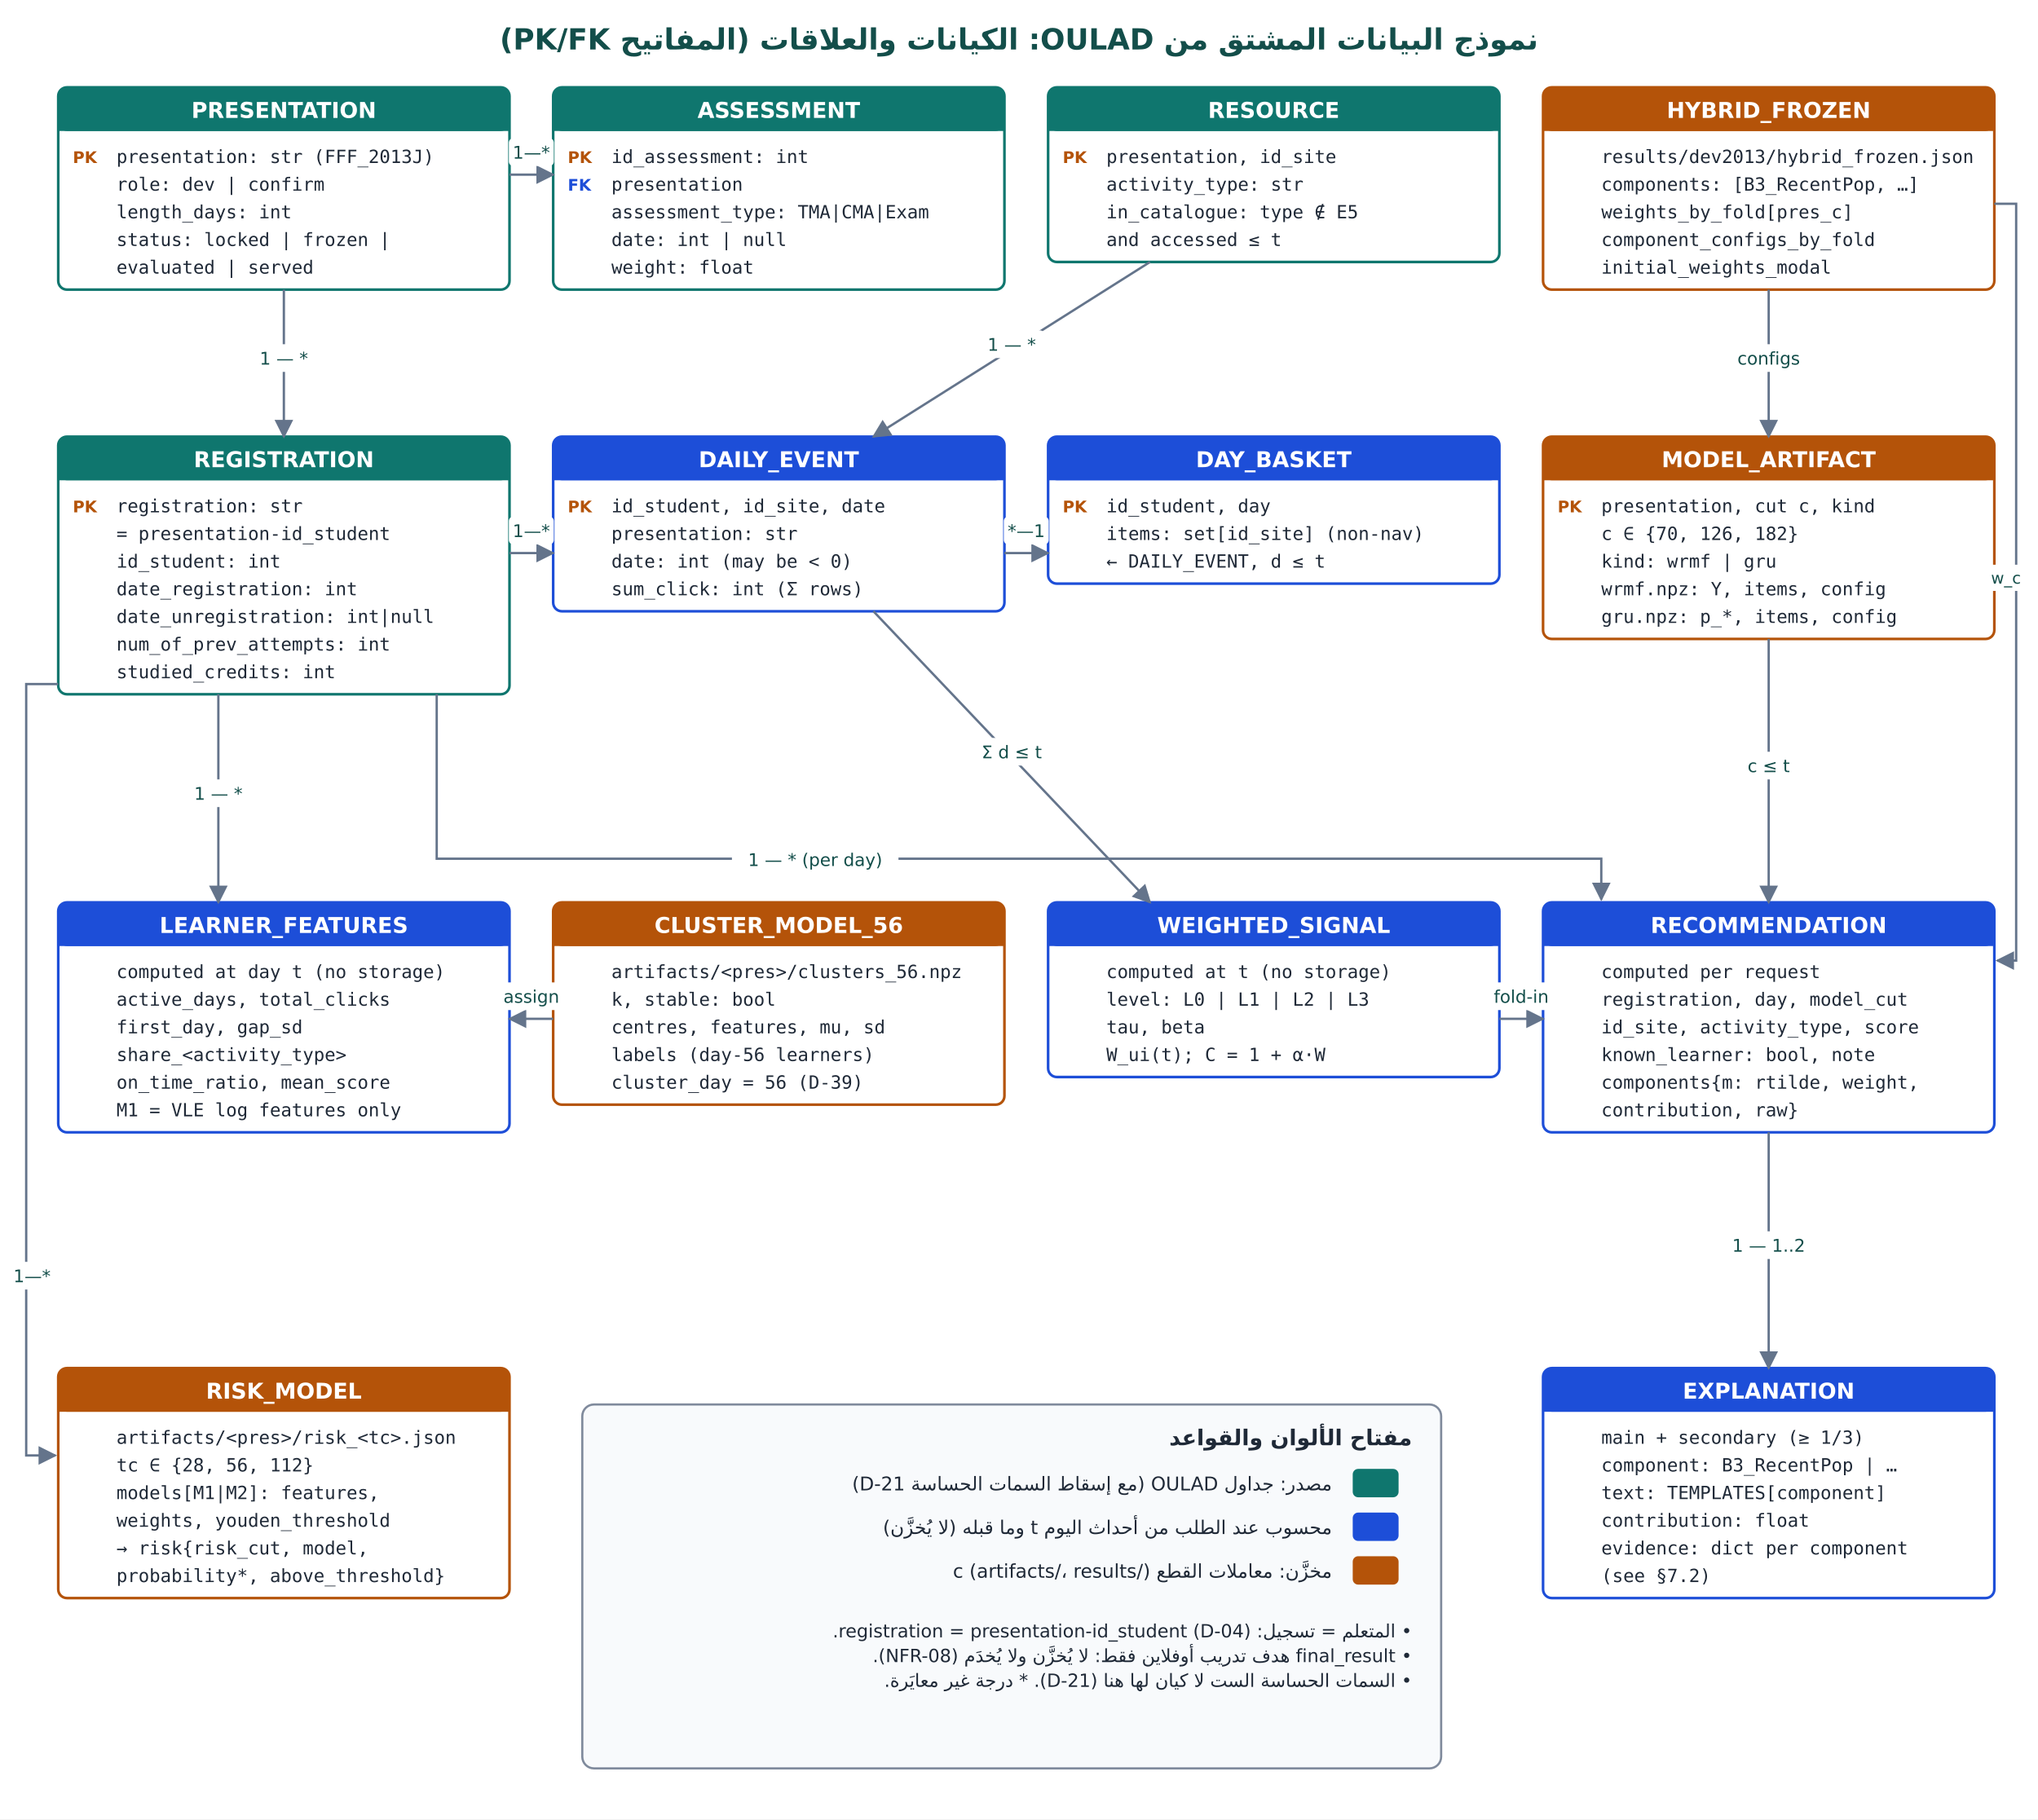
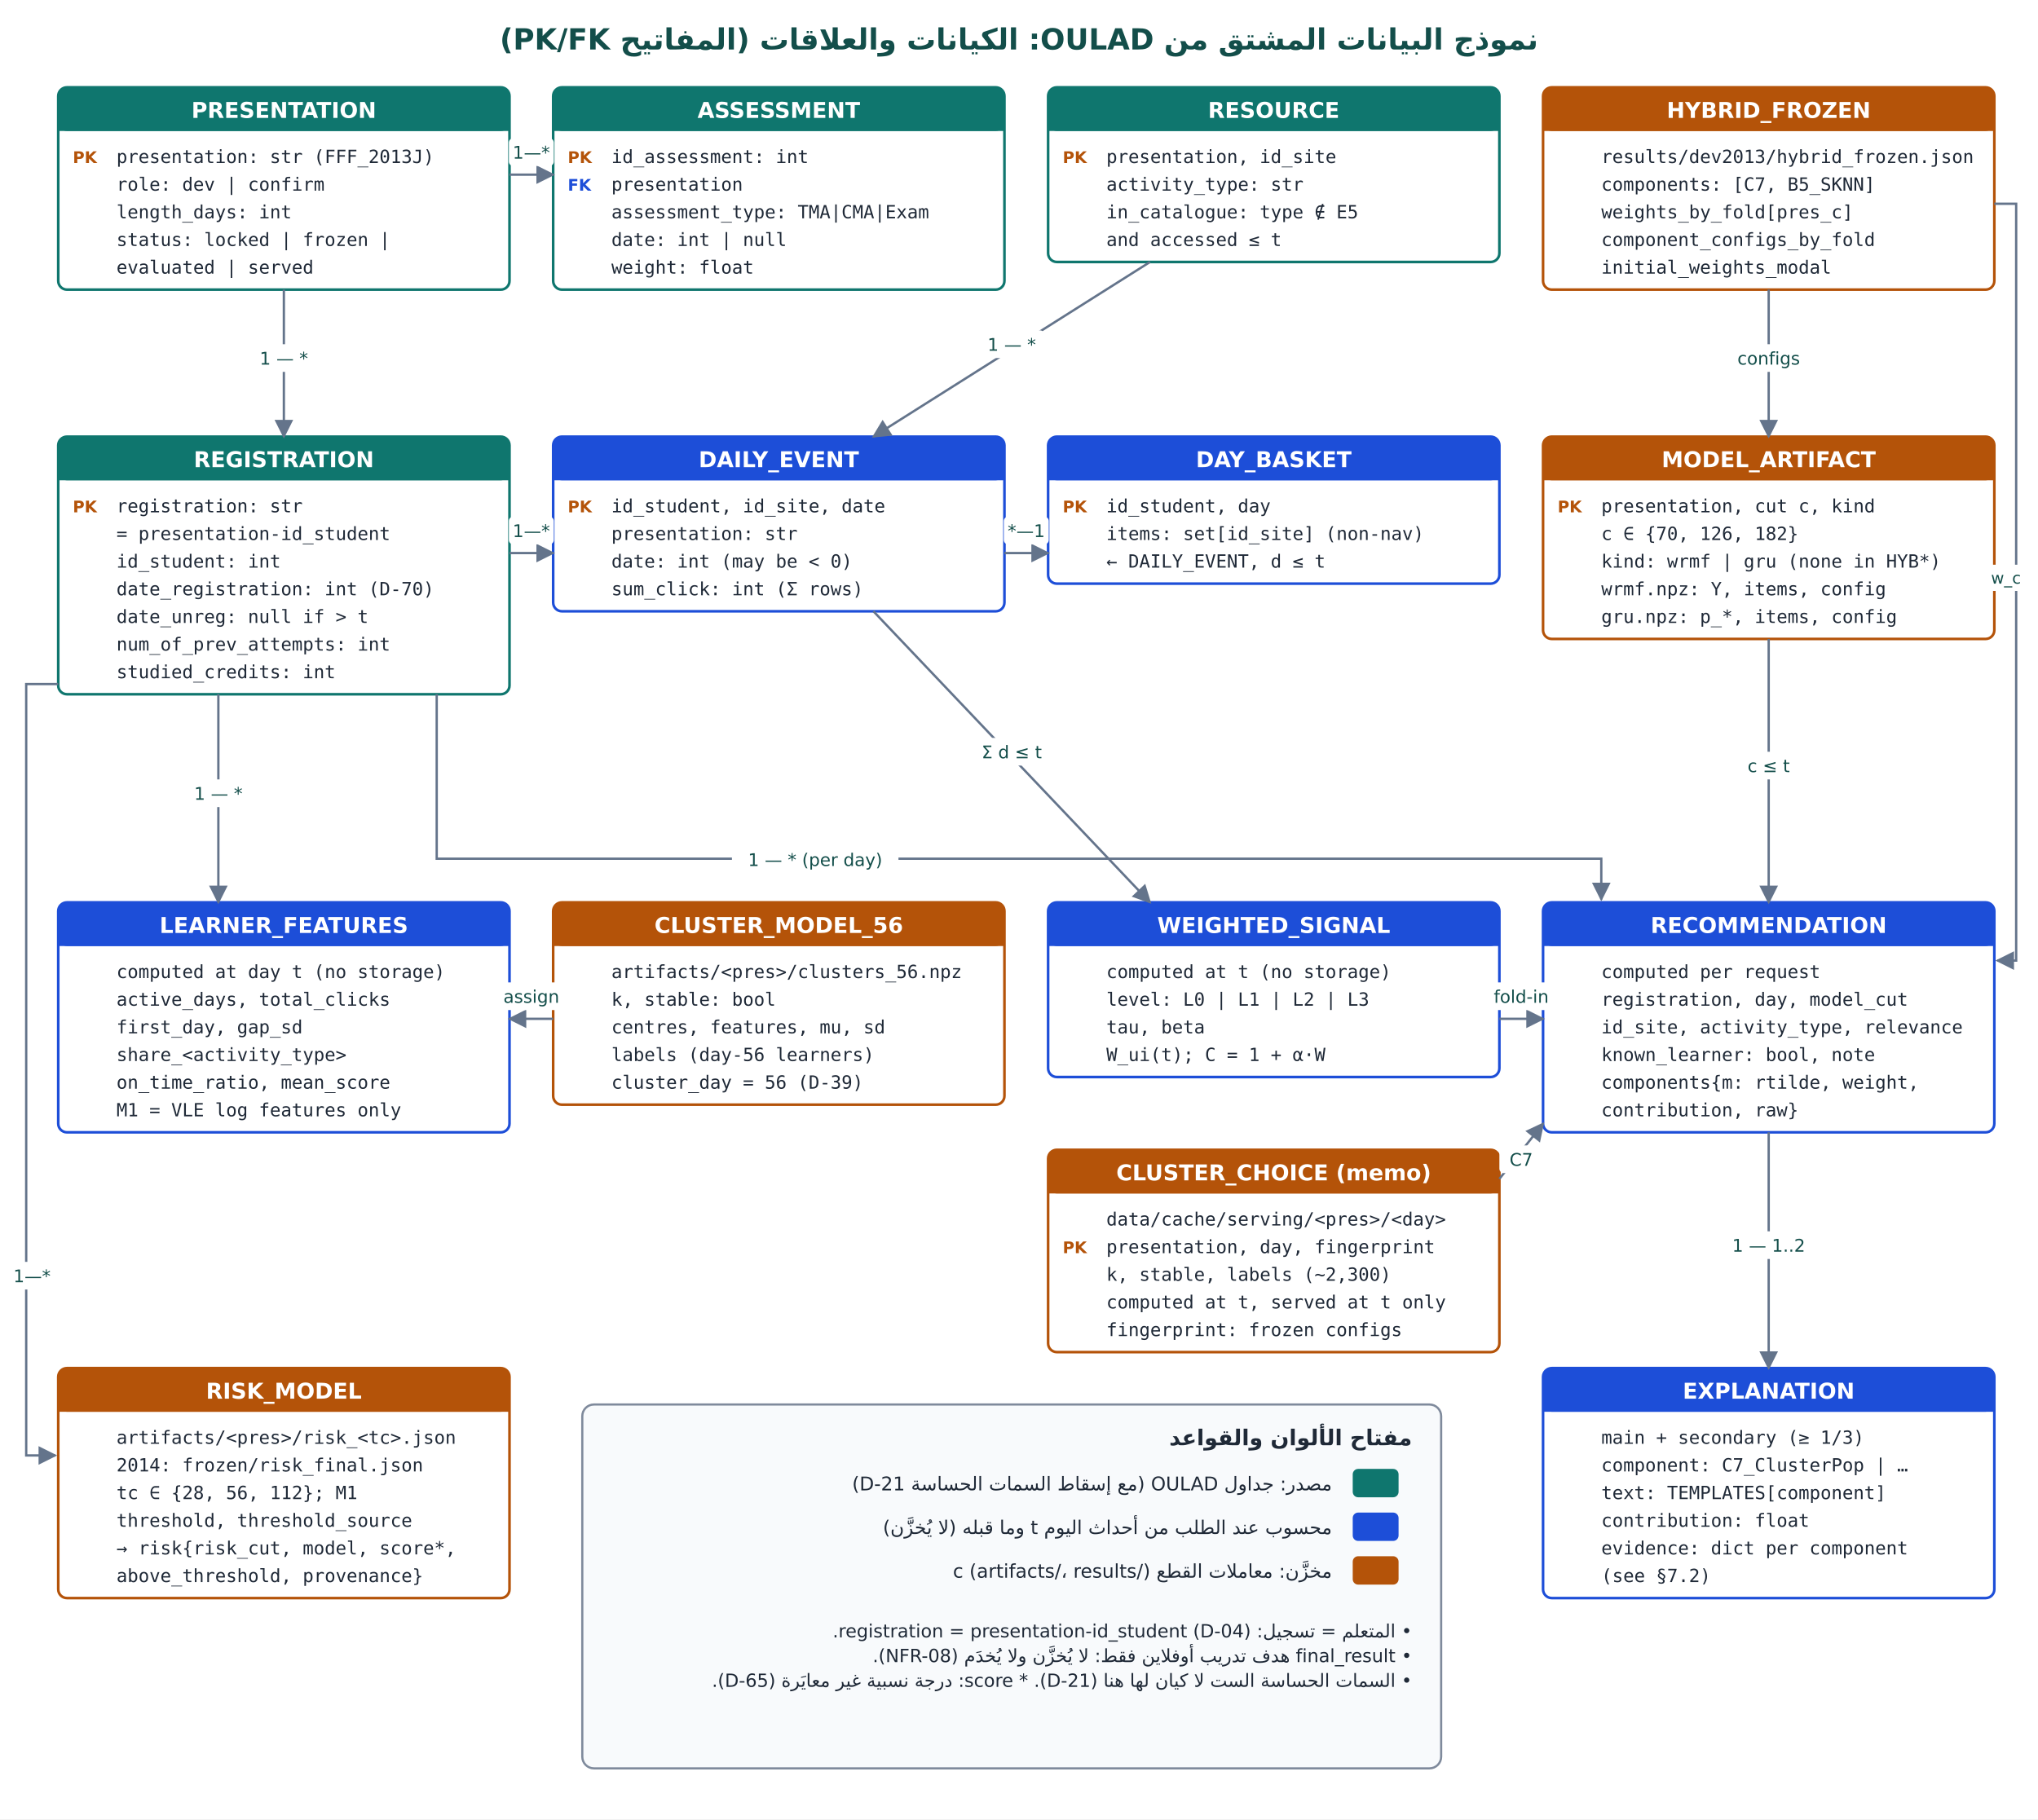
<svg xmlns="http://www.w3.org/2000/svg" width="1400" height="1250" viewBox="0 0 1400 1250" font-family="DejaVu Sans, Arial, sans-serif">
  <defs>
    <marker id="arr" viewBox="0 0 10 10" refX="9" refY="5" markerWidth="8" markerHeight="8" orient="auto-start-reverse">
      <path d="M0,0 L10,5 L0,10 z" fill="#64748B" />
    </marker>
    <marker id="arrs" viewBox="0 0 10 10" refX="1" refY="5" markerWidth="8" markerHeight="8" orient="auto-start-reverse">
      <path d="M0,0 L10,5 L0,10 z" fill="#64748B" />
    </marker>
    <marker id="arrp" viewBox="0 0 10 10" refX="9" refY="5" markerWidth="8" markerHeight="8" orient="auto-start-reverse">
      <path d="M0,0 L10,5 L0,10 z" fill="#0F766E" />
    </marker>
    <marker id="arra" viewBox="0 0 10 10" refX="9" refY="5" markerWidth="8" markerHeight="8" orient="auto-start-reverse">
      <path d="M0,0 L10,5 L0,10 z" fill="#B45309" />
    </marker>
    <marker id="open" viewBox="0 0 12 12" refX="11" refY="6" markerWidth="10" markerHeight="10" orient="auto-start-reverse">
      <path d="M0,0 L11,6 L0,12" fill="none" stroke="#64748B" stroke-width="1.5" />
    </marker>
  </defs>
  <rect x="0" y="0" width="1400" height="1250" fill="#ffffff" />
  <text x="700" y="34" font-family="DejaVu Sans, Arial, sans-serif" font-size="20" font-weight="bold" fill="#134E4A" text-anchor="middle" direction="rtl">نموذج البيانات المشتق من OULAD: الكيانات والعلاقات (المفاتيح PK/FK)</text>
  <rect x="40" y="60" width="310" height="139" rx="6" fill="#fff" stroke="#0F766E" stroke-width="1.8" />
  <rect x="40" y="60" width="310" height="30" rx="6" fill="#0F766E" />
  <rect x="40" y="82" width="310" height="8" fill="#0F766E" />
  <text x="195.0" y="81" font-family="DejaVu Sans, Arial, sans-serif" font-size="15" font-weight="bold" fill="#fff" text-anchor="middle">PRESENTATION</text>
  <text x="50" y="112" font-family="DejaVu Sans, Arial, sans-serif" font-size="11" font-weight="bold" fill="#B45309" text-anchor="start">PK</text>
  <text x="80" y="112" font-family="DejaVu Sans Mono, monospace" font-size="12.5" font-weight="normal" fill="#1F2937" text-anchor="start">presentation: str (FFF_2013J)</text>
  <text x="80" y="131" font-family="DejaVu Sans Mono, monospace" font-size="12.5" font-weight="normal" fill="#1F2937" text-anchor="start">role: dev | confirm</text>
  <text x="80" y="150" font-family="DejaVu Sans Mono, monospace" font-size="12.5" font-weight="normal" fill="#1F2937" text-anchor="start">length_days: int</text>
  <text x="80" y="169" font-family="DejaVu Sans Mono, monospace" font-size="12.5" font-weight="normal" fill="#1F2937" text-anchor="start">status: locked | frozen |</text>
  <text x="80" y="188" font-family="DejaVu Sans Mono, monospace" font-size="12.5" font-weight="normal" fill="#1F2937" text-anchor="start">    evaluated | served</text>
  <rect x="380" y="60" width="310" height="139" rx="6" fill="#fff" stroke="#0F766E" stroke-width="1.8" />
  <rect x="380" y="60" width="310" height="30" rx="6" fill="#0F766E" />
  <rect x="380" y="82" width="310" height="8" fill="#0F766E" />
  <text x="535.0" y="81" font-family="DejaVu Sans, Arial, sans-serif" font-size="15" font-weight="bold" fill="#fff" text-anchor="middle">ASSESSMENT</text>
  <text x="390" y="112" font-family="DejaVu Sans, Arial, sans-serif" font-size="11" font-weight="bold" fill="#B45309" text-anchor="start">PK</text>
  <text x="420" y="112" font-family="DejaVu Sans Mono, monospace" font-size="12.5" font-weight="normal" fill="#1F2937" text-anchor="start">id_assessment: int</text>
  <text x="390" y="131" font-family="DejaVu Sans, Arial, sans-serif" font-size="11" font-weight="bold" fill="#1D4ED8" text-anchor="start">FK</text>
  <text x="420" y="131" font-family="DejaVu Sans Mono, monospace" font-size="12.5" font-weight="normal" fill="#1F2937" text-anchor="start">presentation</text>
  <text x="420" y="150" font-family="DejaVu Sans Mono, monospace" font-size="12.5" font-weight="normal" fill="#1F2937" text-anchor="start">assessment_type: TMA|CMA|Exam</text>
  <text x="420" y="169" font-family="DejaVu Sans Mono, monospace" font-size="12.5" font-weight="normal" fill="#1F2937" text-anchor="start">date: int | null</text>
  <text x="420" y="188" font-family="DejaVu Sans Mono, monospace" font-size="12.5" font-weight="normal" fill="#1F2937" text-anchor="start">weight: float</text>
  <rect x="720" y="60" width="310" height="120" rx="6" fill="#fff" stroke="#0F766E" stroke-width="1.8" />
  <rect x="720" y="60" width="310" height="30" rx="6" fill="#0F766E" />
  <rect x="720" y="82" width="310" height="8" fill="#0F766E" />
  <text x="875.0" y="81" font-family="DejaVu Sans, Arial, sans-serif" font-size="15" font-weight="bold" fill="#fff" text-anchor="middle">RESOURCE</text>
  <text x="730" y="112" font-family="DejaVu Sans, Arial, sans-serif" font-size="11" font-weight="bold" fill="#B45309" text-anchor="start">PK</text>
  <text x="760" y="112" font-family="DejaVu Sans Mono, monospace" font-size="12.5" font-weight="normal" fill="#1F2937" text-anchor="start">presentation, id_site</text>
  <text x="760" y="131" font-family="DejaVu Sans Mono, monospace" font-size="12.5" font-weight="normal" fill="#1F2937" text-anchor="start">activity_type: str</text>
  <text x="760" y="150" font-family="DejaVu Sans Mono, monospace" font-size="12.5" font-weight="normal" fill="#1F2937" text-anchor="start">in_catalogue: type ∉ E5</text>
  <text x="760" y="169" font-family="DejaVu Sans Mono, monospace" font-size="12.5" font-weight="normal" fill="#1F2937" text-anchor="start">    and accessed ≤ t</text>
  <rect x="1060" y="60" width="310" height="139" rx="6" fill="#fff" stroke="#B45309" stroke-width="1.8" />
  <rect x="1060" y="60" width="310" height="30" rx="6" fill="#B45309" />
  <rect x="1060" y="82" width="310" height="8" fill="#B45309" />
  <text x="1215.0" y="81" font-family="DejaVu Sans, Arial, sans-serif" font-size="15" font-weight="bold" fill="#fff" text-anchor="middle">HYBRID_FROZEN</text>
  <text x="1100" y="112" font-family="DejaVu Sans Mono, monospace" font-size="12.5" font-weight="normal" fill="#1F2937" text-anchor="start">results/dev2013/hybrid_frozen.json</text>
-   <text x="1100" y="131" font-family="DejaVu Sans Mono, monospace" font-size="12.5" font-weight="normal" fill="#1F2937" text-anchor="start">components: [B3_RecentPop, …]</text>
+   <text x="1100" y="131" font-family="DejaVu Sans Mono, monospace" font-size="12.5" font-weight="normal" fill="#1F2937" text-anchor="start">components: [C7, B5_SKNN]</text>
  <text x="1100" y="150" font-family="DejaVu Sans Mono, monospace" font-size="12.5" font-weight="normal" fill="#1F2937" text-anchor="start">weights_by_fold[pres_c]</text>
  <text x="1100" y="169" font-family="DejaVu Sans Mono, monospace" font-size="12.5" font-weight="normal" fill="#1F2937" text-anchor="start">component_configs_by_fold</text>
  <text x="1100" y="188" font-family="DejaVu Sans Mono, monospace" font-size="12.5" font-weight="normal" fill="#1F2937" text-anchor="start">initial_weights_modal</text>
  <rect x="40" y="300" width="310" height="177" rx="6" fill="#fff" stroke="#0F766E" stroke-width="1.8" />
  <rect x="40" y="300" width="310" height="30" rx="6" fill="#0F766E" />
  <rect x="40" y="322" width="310" height="8" fill="#0F766E" />
  <text x="195.0" y="321" font-family="DejaVu Sans, Arial, sans-serif" font-size="15" font-weight="bold" fill="#fff" text-anchor="middle">REGISTRATION</text>
  <text x="50" y="352" font-family="DejaVu Sans, Arial, sans-serif" font-size="11" font-weight="bold" fill="#B45309" text-anchor="start">PK</text>
  <text x="80" y="352" font-family="DejaVu Sans Mono, monospace" font-size="12.5" font-weight="normal" fill="#1F2937" text-anchor="start">registration: str</text>
  <text x="80" y="371" font-family="DejaVu Sans Mono, monospace" font-size="12.5" font-weight="normal" fill="#1F2937" text-anchor="start">    = presentation-id_student</text>
  <text x="80" y="390" font-family="DejaVu Sans Mono, monospace" font-size="12.5" font-weight="normal" fill="#1F2937" text-anchor="start">id_student: int</text>
-   <text x="80" y="409" font-family="DejaVu Sans Mono, monospace" font-size="12.5" font-weight="normal" fill="#1F2937" text-anchor="start">date_registration: int</text>
-   <text x="80" y="428" font-family="DejaVu Sans Mono, monospace" font-size="12.5" font-weight="normal" fill="#1F2937" text-anchor="start">date_unregistration: int|null</text>
+   <text x="80" y="409" font-family="DejaVu Sans Mono, monospace" font-size="12.5" font-weight="normal" fill="#1F2937" text-anchor="start">date_registration: int (D-70)</text>
+   <text x="80" y="428" font-family="DejaVu Sans Mono, monospace" font-size="12.5" font-weight="normal" fill="#1F2937" text-anchor="start">date_unreg: null if &gt; t</text>
  <text x="80" y="447" font-family="DejaVu Sans Mono, monospace" font-size="12.5" font-weight="normal" fill="#1F2937" text-anchor="start">num_of_prev_attempts: int</text>
  <text x="80" y="466" font-family="DejaVu Sans Mono, monospace" font-size="12.5" font-weight="normal" fill="#1F2937" text-anchor="start">studied_credits: int</text>
  <rect x="380" y="300" width="310" height="120" rx="6" fill="#fff" stroke="#1D4ED8" stroke-width="1.8" />
  <rect x="380" y="300" width="310" height="30" rx="6" fill="#1D4ED8" />
  <rect x="380" y="322" width="310" height="8" fill="#1D4ED8" />
  <text x="535.0" y="321" font-family="DejaVu Sans, Arial, sans-serif" font-size="15" font-weight="bold" fill="#fff" text-anchor="middle">DAILY_EVENT</text>
  <text x="390" y="352" font-family="DejaVu Sans, Arial, sans-serif" font-size="11" font-weight="bold" fill="#B45309" text-anchor="start">PK</text>
  <text x="420" y="352" font-family="DejaVu Sans Mono, monospace" font-size="12.5" font-weight="normal" fill="#1F2937" text-anchor="start">id_student, id_site, date</text>
  <text x="420" y="371" font-family="DejaVu Sans Mono, monospace" font-size="12.5" font-weight="normal" fill="#1F2937" text-anchor="start">presentation: str</text>
  <text x="420" y="390" font-family="DejaVu Sans Mono, monospace" font-size="12.5" font-weight="normal" fill="#1F2937" text-anchor="start">date: int (may be &lt; 0)</text>
  <text x="420" y="409" font-family="DejaVu Sans Mono, monospace" font-size="12.5" font-weight="normal" fill="#1F2937" text-anchor="start">sum_click: int (Σ rows)</text>
  <rect x="720" y="300" width="310" height="101" rx="6" fill="#fff" stroke="#1D4ED8" stroke-width="1.8" />
  <rect x="720" y="300" width="310" height="30" rx="6" fill="#1D4ED8" />
  <rect x="720" y="322" width="310" height="8" fill="#1D4ED8" />
  <text x="875.0" y="321" font-family="DejaVu Sans, Arial, sans-serif" font-size="15" font-weight="bold" fill="#fff" text-anchor="middle">DAY_BASKET</text>
  <text x="730" y="352" font-family="DejaVu Sans, Arial, sans-serif" font-size="11" font-weight="bold" fill="#B45309" text-anchor="start">PK</text>
  <text x="760" y="352" font-family="DejaVu Sans Mono, monospace" font-size="12.5" font-weight="normal" fill="#1F2937" text-anchor="start">id_student, day</text>
  <text x="760" y="371" font-family="DejaVu Sans Mono, monospace" font-size="12.5" font-weight="normal" fill="#1F2937" text-anchor="start">items: set[id_site] (non-nav)</text>
  <text x="760" y="390" font-family="DejaVu Sans Mono, monospace" font-size="12.5" font-weight="normal" fill="#1F2937" text-anchor="start">← DAILY_EVENT, d ≤ t</text>
  <rect x="1060" y="300" width="310" height="139" rx="6" fill="#fff" stroke="#B45309" stroke-width="1.8" />
  <rect x="1060" y="300" width="310" height="30" rx="6" fill="#B45309" />
  <rect x="1060" y="322" width="310" height="8" fill="#B45309" />
  <text x="1215.0" y="321" font-family="DejaVu Sans, Arial, sans-serif" font-size="15" font-weight="bold" fill="#fff" text-anchor="middle">MODEL_ARTIFACT</text>
  <text x="1070" y="352" font-family="DejaVu Sans, Arial, sans-serif" font-size="11" font-weight="bold" fill="#B45309" text-anchor="start">PK</text>
  <text x="1100" y="352" font-family="DejaVu Sans Mono, monospace" font-size="12.5" font-weight="normal" fill="#1F2937" text-anchor="start">presentation, cut c, kind</text>
  <text x="1100" y="371" font-family="DejaVu Sans Mono, monospace" font-size="12.5" font-weight="normal" fill="#1F2937" text-anchor="start">c ∈ {70, 126, 182}</text>
-   <text x="1100" y="390" font-family="DejaVu Sans Mono, monospace" font-size="12.5" font-weight="normal" fill="#1F2937" text-anchor="start">kind: wrmf | gru</text>
+   <text x="1100" y="390" font-family="DejaVu Sans Mono, monospace" font-size="12.5" font-weight="normal" fill="#1F2937" text-anchor="start">kind: wrmf | gru (none in HYB*)</text>
  <text x="1100" y="409" font-family="DejaVu Sans Mono, monospace" font-size="12.5" font-weight="normal" fill="#1F2937" text-anchor="start">wrmf.npz: Y, items, config</text>
  <text x="1100" y="428" font-family="DejaVu Sans Mono, monospace" font-size="12.5" font-weight="normal" fill="#1F2937" text-anchor="start">gru.npz: p_*, items, config</text>
  <rect x="40" y="620" width="310" height="158" rx="6" fill="#fff" stroke="#1D4ED8" stroke-width="1.8" />
  <rect x="40" y="620" width="310" height="30" rx="6" fill="#1D4ED8" />
  <rect x="40" y="642" width="310" height="8" fill="#1D4ED8" />
  <text x="195.0" y="641" font-family="DejaVu Sans, Arial, sans-serif" font-size="15" font-weight="bold" fill="#fff" text-anchor="middle">LEARNER_FEATURES</text>
  <text x="80" y="672" font-family="DejaVu Sans Mono, monospace" font-size="12.5" font-weight="normal" fill="#1F2937" text-anchor="start">computed at day t (no storage)</text>
  <text x="80" y="691" font-family="DejaVu Sans Mono, monospace" font-size="12.5" font-weight="normal" fill="#1F2937" text-anchor="start">active_days, total_clicks</text>
  <text x="80" y="710" font-family="DejaVu Sans Mono, monospace" font-size="12.5" font-weight="normal" fill="#1F2937" text-anchor="start">first_day, gap_sd</text>
  <text x="80" y="729" font-family="DejaVu Sans Mono, monospace" font-size="12.5" font-weight="normal" fill="#1F2937" text-anchor="start">share_&lt;activity_type&gt;</text>
  <text x="80" y="748" font-family="DejaVu Sans Mono, monospace" font-size="12.5" font-weight="normal" fill="#1F2937" text-anchor="start">on_time_ratio, mean_score</text>
  <text x="80" y="767" font-family="DejaVu Sans Mono, monospace" font-size="12.5" font-weight="normal" fill="#1F2937" text-anchor="start">M1 = VLE log features only</text>
  <rect x="380" y="620" width="310" height="139" rx="6" fill="#fff" stroke="#B45309" stroke-width="1.8" />
  <rect x="380" y="620" width="310" height="30" rx="6" fill="#B45309" />
  <rect x="380" y="642" width="310" height="8" fill="#B45309" />
  <text x="535.0" y="641" font-family="DejaVu Sans, Arial, sans-serif" font-size="15" font-weight="bold" fill="#fff" text-anchor="middle">CLUSTER_MODEL_56</text>
  <text x="420" y="672" font-family="DejaVu Sans Mono, monospace" font-size="12.5" font-weight="normal" fill="#1F2937" text-anchor="start">artifacts/&lt;pres&gt;/clusters_56.npz</text>
  <text x="420" y="691" font-family="DejaVu Sans Mono, monospace" font-size="12.5" font-weight="normal" fill="#1F2937" text-anchor="start">k, stable: bool</text>
  <text x="420" y="710" font-family="DejaVu Sans Mono, monospace" font-size="12.5" font-weight="normal" fill="#1F2937" text-anchor="start">centres, features, mu, sd</text>
  <text x="420" y="729" font-family="DejaVu Sans Mono, monospace" font-size="12.5" font-weight="normal" fill="#1F2937" text-anchor="start">labels (day-56 learners)</text>
  <text x="420" y="748" font-family="DejaVu Sans Mono, monospace" font-size="12.5" font-weight="normal" fill="#1F2937" text-anchor="start">cluster_day = 56 (D-39)</text>
  <rect x="720" y="620" width="310" height="120" rx="6" fill="#fff" stroke="#1D4ED8" stroke-width="1.8" />
  <rect x="720" y="620" width="310" height="30" rx="6" fill="#1D4ED8" />
  <rect x="720" y="642" width="310" height="8" fill="#1D4ED8" />
  <text x="875.0" y="641" font-family="DejaVu Sans, Arial, sans-serif" font-size="15" font-weight="bold" fill="#fff" text-anchor="middle">WEIGHTED_SIGNAL</text>
  <text x="760" y="672" font-family="DejaVu Sans Mono, monospace" font-size="12.5" font-weight="normal" fill="#1F2937" text-anchor="start">computed at t (no storage)</text>
  <text x="760" y="691" font-family="DejaVu Sans Mono, monospace" font-size="12.5" font-weight="normal" fill="#1F2937" text-anchor="start">level: L0 | L1 | L2 | L3</text>
  <text x="760" y="710" font-family="DejaVu Sans Mono, monospace" font-size="12.5" font-weight="normal" fill="#1F2937" text-anchor="start">tau, beta</text>
  <text x="760" y="729" font-family="DejaVu Sans Mono, monospace" font-size="12.5" font-weight="normal" fill="#1F2937" text-anchor="start">W_ui(t); C = 1 + α·W</text>
  <rect x="1060" y="620" width="310" height="158" rx="6" fill="#fff" stroke="#1D4ED8" stroke-width="1.8" />
  <rect x="1060" y="620" width="310" height="30" rx="6" fill="#1D4ED8" />
  <rect x="1060" y="642" width="310" height="8" fill="#1D4ED8" />
  <text x="1215.0" y="641" font-family="DejaVu Sans, Arial, sans-serif" font-size="15" font-weight="bold" fill="#fff" text-anchor="middle">RECOMMENDATION</text>
  <text x="1100" y="672" font-family="DejaVu Sans Mono, monospace" font-size="12.5" font-weight="normal" fill="#1F2937" text-anchor="start">computed per request</text>
  <text x="1100" y="691" font-family="DejaVu Sans Mono, monospace" font-size="12.5" font-weight="normal" fill="#1F2937" text-anchor="start">registration, day, model_cut</text>
-   <text x="1100" y="710" font-family="DejaVu Sans Mono, monospace" font-size="12.5" font-weight="normal" fill="#1F2937" text-anchor="start">id_site, activity_type, score</text>
+   <text x="1100" y="710" font-family="DejaVu Sans Mono, monospace" font-size="12.5" font-weight="normal" fill="#1F2937" text-anchor="start">id_site, activity_type, relevance</text>
  <text x="1100" y="729" font-family="DejaVu Sans Mono, monospace" font-size="12.5" font-weight="normal" fill="#1F2937" text-anchor="start">known_learner: bool, note</text>
  <text x="1100" y="748" font-family="DejaVu Sans Mono, monospace" font-size="12.5" font-weight="normal" fill="#1F2937" text-anchor="start">components{m: rtilde, weight,</text>
  <text x="1100" y="767" font-family="DejaVu Sans Mono, monospace" font-size="12.5" font-weight="normal" fill="#1F2937" text-anchor="start">    contribution, raw}</text>
  <rect x="40" y="940" width="310" height="158" rx="6" fill="#fff" stroke="#B45309" stroke-width="1.8" />
  <rect x="40" y="940" width="310" height="30" rx="6" fill="#B45309" />
  <rect x="40" y="962" width="310" height="8" fill="#B45309" />
  <text x="195.0" y="961" font-family="DejaVu Sans, Arial, sans-serif" font-size="15" font-weight="bold" fill="#fff" text-anchor="middle">RISK_MODEL</text>
  <text x="80" y="992" font-family="DejaVu Sans Mono, monospace" font-size="12.5" font-weight="normal" fill="#1F2937" text-anchor="start">artifacts/&lt;pres&gt;/risk_&lt;tc&gt;.json</text>
-   <text x="80" y="1011" font-family="DejaVu Sans Mono, monospace" font-size="12.5" font-weight="normal" fill="#1F2937" text-anchor="start">tc ∈ {28, 56, 112}</text>
-   <text x="80" y="1030" font-family="DejaVu Sans Mono, monospace" font-size="12.5" font-weight="normal" fill="#1F2937" text-anchor="start">models[M1|M2]: features,</text>
-   <text x="80" y="1049" font-family="DejaVu Sans Mono, monospace" font-size="12.5" font-weight="normal" fill="#1F2937" text-anchor="start">    weights, youden_threshold</text>
-   <text x="80" y="1068" font-family="DejaVu Sans Mono, monospace" font-size="12.5" font-weight="normal" fill="#1F2937" text-anchor="start">→ risk{risk_cut, model,</text>
-   <text x="80" y="1087" font-family="DejaVu Sans Mono, monospace" font-size="12.5" font-weight="normal" fill="#1F2937" text-anchor="start">    probability*, above_threshold}</text>
+   <text x="80" y="1011" font-family="DejaVu Sans Mono, monospace" font-size="12.5" font-weight="normal" fill="#1F2937" text-anchor="start">2014: frozen/risk_final.json</text>
+   <text x="80" y="1030" font-family="DejaVu Sans Mono, monospace" font-size="12.5" font-weight="normal" fill="#1F2937" text-anchor="start">tc ∈ {28, 56, 112}; M1</text>
+   <text x="80" y="1049" font-family="DejaVu Sans Mono, monospace" font-size="12.5" font-weight="normal" fill="#1F2937" text-anchor="start">threshold, threshold_source</text>
+   <text x="80" y="1068" font-family="DejaVu Sans Mono, monospace" font-size="12.5" font-weight="normal" fill="#1F2937" text-anchor="start">→ risk{risk_cut, model, score*,</text>
+   <text x="80" y="1087" font-family="DejaVu Sans Mono, monospace" font-size="12.5" font-weight="normal" fill="#1F2937" text-anchor="start">    above_threshold, provenance}</text>
  <rect x="1060" y="940" width="310" height="158" rx="6" fill="#fff" stroke="#1D4ED8" stroke-width="1.8" />
  <rect x="1060" y="940" width="310" height="30" rx="6" fill="#1D4ED8" />
  <rect x="1060" y="962" width="310" height="8" fill="#1D4ED8" />
  <text x="1215.0" y="961" font-family="DejaVu Sans, Arial, sans-serif" font-size="15" font-weight="bold" fill="#fff" text-anchor="middle">EXPLANATION</text>
  <text x="1100" y="992" font-family="DejaVu Sans Mono, monospace" font-size="12.5" font-weight="normal" fill="#1F2937" text-anchor="start">main + secondary (≥ 1/3)</text>
-   <text x="1100" y="1011" font-family="DejaVu Sans Mono, monospace" font-size="12.5" font-weight="normal" fill="#1F2937" text-anchor="start">component: B3_RecentPop | …</text>
+   <text x="1100" y="1011" font-family="DejaVu Sans Mono, monospace" font-size="12.5" font-weight="normal" fill="#1F2937" text-anchor="start">component: C7_ClusterPop | …</text>
  <text x="1100" y="1030" font-family="DejaVu Sans Mono, monospace" font-size="12.5" font-weight="normal" fill="#1F2937" text-anchor="start">text: TEMPLATES[component]</text>
  <text x="1100" y="1049" font-family="DejaVu Sans Mono, monospace" font-size="12.5" font-weight="normal" fill="#1F2937" text-anchor="start">contribution: float</text>
  <text x="1100" y="1068" font-family="DejaVu Sans Mono, monospace" font-size="12.5" font-weight="normal" fill="#1F2937" text-anchor="start">evidence: dict per component</text>
  <text x="1100" y="1087" font-family="DejaVu Sans Mono, monospace" font-size="12.5" font-weight="normal" fill="#1F2937" text-anchor="start">    (see §7.2)</text>
  <line x1="195" y1="199" x2="195" y2="300" stroke="#64748B" stroke-width="1.6" marker-end="url(#arr)" />
  <rect x="172.6" y="236.5" width="44.8" height="19" rx="3" fill="#fff" stroke="#fff" stroke-width="0" />
  <text x="195.0" y="250.5" font-family="DejaVu Sans, Arial, sans-serif" font-size="12" font-weight="normal" fill="#134E4A" text-anchor="middle">1 — *</text>
  <line x1="350" y1="120" x2="380" y2="120" stroke="#64748B" stroke-width="1.6" marker-end="url(#arr)" />
  <rect x="349.56" y="95" width="30.88" height="19" rx="3" fill="#fff" stroke="#fff" stroke-width="0" />
  <text x="365" y="109" font-family="DejaVu Sans, Arial, sans-serif" font-size="12" font-weight="normal" fill="#134E4A" text-anchor="middle">1—*</text>
  <line x1="350" y1="380" x2="380" y2="380" stroke="#64748B" stroke-width="1.6" marker-end="url(#arr)" />
  <rect x="349.56" y="355" width="30.88" height="19" rx="3" fill="#fff" stroke="#fff" stroke-width="0" />
  <text x="365" y="369" font-family="DejaVu Sans, Arial, sans-serif" font-size="12" font-weight="normal" fill="#134E4A" text-anchor="middle">1—*</text>
  <line x1="790" y1="180" x2="600" y2="300" stroke="#64748B" stroke-width="1.6" marker-end="url(#arr)" />
  <rect x="672.6" y="227.0" width="44.8" height="19" rx="3" fill="#fff" stroke="#fff" stroke-width="0" />
  <text x="695.0" y="241.0" font-family="DejaVu Sans, Arial, sans-serif" font-size="12" font-weight="normal" fill="#134E4A" text-anchor="middle">1 — *</text>
  <line x1="690" y1="380" x2="720" y2="380" stroke="#64748B" stroke-width="1.6" marker-end="url(#arr)" />
  <rect x="689.56" y="355" width="30.88" height="19" rx="3" fill="#fff" stroke="#fff" stroke-width="0" />
  <text x="705" y="369" font-family="DejaVu Sans, Arial, sans-serif" font-size="12" font-weight="normal" fill="#134E4A" text-anchor="middle">*—1</text>
  <line x1="600" y1="420" x2="790" y2="620" stroke="#64748B" stroke-width="1.6" marker-end="url(#arr)" />
  <rect x="665.64" y="507.0" width="58.72" height="19" rx="3" fill="#fff" stroke="#fff" stroke-width="0" />
  <text x="695.0" y="521.0" font-family="DejaVu Sans, Arial, sans-serif" font-size="12" font-weight="normal" fill="#134E4A" text-anchor="middle">Σ d ≤ t</text>
  <line x1="1215" y1="199" x2="1215" y2="300" stroke="#64748B" stroke-width="1.6" marker-end="url(#arr)" />
  <rect x="1185.64" y="236.5" width="58.72" height="19" rx="3" fill="#fff" stroke="#fff" stroke-width="0" />
  <text x="1215.0" y="250.5" font-family="DejaVu Sans, Arial, sans-serif" font-size="12" font-weight="normal" fill="#134E4A" text-anchor="middle">configs</text>
  <line x1="150" y1="477" x2="150" y2="620" stroke="#64748B" stroke-width="1.6" marker-end="url(#arr)" />
  <rect x="127.6" y="535.5" width="44.8" height="19" rx="3" fill="#fff" stroke="#fff" stroke-width="0" />
  <text x="150.0" y="549.5" font-family="DejaVu Sans, Arial, sans-serif" font-size="12" font-weight="normal" fill="#134E4A" text-anchor="middle">1 — *</text>
  <line x1="380" y1="700" x2="350" y2="700" stroke="#64748B" stroke-width="1.6" marker-end="url(#arr)" />
  <rect x="339.12" y="675" width="51.76" height="19" rx="3" fill="#fff" stroke="#fff" stroke-width="0" />
  <text x="365" y="689" font-family="DejaVu Sans, Arial, sans-serif" font-size="12" font-weight="normal" fill="#134E4A" text-anchor="middle">assign</text>
  <path d="M40,470 L18,470 L18,1000 L38,1000" fill="none" stroke="#64748B" stroke-width="1.6" marker-end="url(#arr)" />
  <rect x="6.56" y="867" width="30.88" height="19" rx="3" fill="#fff" stroke="#fff" stroke-width="0" />
  <text x="22" y="881" font-family="DejaVu Sans, Arial, sans-serif" font-size="12" font-weight="normal" fill="#134E4A" text-anchor="middle">1—*</text>
  <line x1="1215" y1="439" x2="1215" y2="620" stroke="#64748B" stroke-width="1.6" marker-end="url(#arr)" />
  <rect x="1192.6" y="516.5" width="44.8" height="19" rx="3" fill="#fff" stroke="#fff" stroke-width="0" />
  <text x="1215.0" y="530.5" font-family="DejaVu Sans, Arial, sans-serif" font-size="12" font-weight="normal" fill="#134E4A" text-anchor="middle">c ≤ t</text>
  <line x1="1030" y1="700" x2="1060" y2="700" stroke="#64748B" stroke-width="1.6" marker-end="url(#arr)" />
  <rect x="1015.64" y="675" width="58.72" height="19" rx="3" fill="#fff" stroke="#fff" stroke-width="0" />
  <text x="1045" y="689" font-family="DejaVu Sans, Arial, sans-serif" font-size="12" font-weight="normal" fill="#134E4A" text-anchor="middle">fold-in</text>
+   <rect x="720" y="790" width="310" height="139" rx="6" fill="#fff" stroke="#B45309" stroke-width="1.8" />
+   <rect x="720" y="790" width="310" height="30" rx="6" fill="#B45309" />
+   <rect x="720" y="812" width="310" height="8" fill="#B45309" />
+   <text x="875.0" y="811" font-family="DejaVu Sans, Arial, sans-serif" font-size="15" font-weight="bold" fill="#fff" text-anchor="middle">CLUSTER_CHOICE (memo)</text>
+   <text x="760" y="842" font-family="DejaVu Sans Mono, monospace" font-size="12.5" font-weight="normal" fill="#1F2937" text-anchor="start">data/cache/serving/&lt;pres&gt;/&lt;day&gt;</text>
+   <text x="730" y="861" font-family="DejaVu Sans, Arial, sans-serif" font-size="11" font-weight="bold" fill="#B45309" text-anchor="start">PK</text>
+   <text x="760" y="861" font-family="DejaVu Sans Mono, monospace" font-size="12.5" font-weight="normal" fill="#1F2937" text-anchor="start">presentation, day, fingerprint</text>
+   <text x="760" y="880" font-family="DejaVu Sans Mono, monospace" font-size="12.5" font-weight="normal" fill="#1F2937" text-anchor="start">k, stable, labels (~2,300)</text>
+   <text x="760" y="899" font-family="DejaVu Sans Mono, monospace" font-size="12.5" font-weight="normal" fill="#1F2937" text-anchor="start">computed at t, served at t only</text>
+   <text x="760" y="918" font-family="DejaVu Sans Mono, monospace" font-size="12.5" font-weight="normal" fill="#1F2937" text-anchor="start">fingerprint: frozen configs</text>
+   <line x1="1030" y1="810" x2="1060" y2="772" stroke="#64748B" stroke-width="1.6" marker-end="url(#arr)" />
+   <rect x="1030.0" y="787" width="30" height="19" rx="3" fill="#fff" stroke="#fff" stroke-width="0" />
+   <text x="1045" y="801" font-family="DejaVu Sans, Arial, sans-serif" font-size="12" font-weight="normal" fill="#134E4A" text-anchor="middle">C7</text>
  <line x1="1215" y1="778" x2="1215" y2="940" stroke="#64748B" stroke-width="1.6" marker-end="url(#arr)" />
  <rect x="1182.16" y="846.0" width="65.68" height="19" rx="3" fill="#fff" stroke="#fff" stroke-width="0" />
  <text x="1215.0" y="860.0" font-family="DejaVu Sans, Arial, sans-serif" font-size="12" font-weight="normal" fill="#134E4A" text-anchor="middle">1 — 1..2</text>
  <path d="M300,477 L300,590 L1100,590 L1100,618" fill="none" stroke="#64748B" stroke-width="1.6" marker-end="url(#arr)" />
  <rect x="502.8" y="581" width="114.4" height="19" rx="3" fill="#fff" stroke="#fff" stroke-width="0" />
  <text x="560" y="595" font-family="DejaVu Sans, Arial, sans-serif" font-size="12" font-weight="normal" fill="#134E4A" text-anchor="middle">1 — * (per day)</text>
  <path d="M1370,140 L1385,140 L1385,660 L1372,660" fill="none" stroke="#64748B" stroke-width="1.6" marker-end="url(#arr)" />
  <rect x="1363.0" y="388" width="30" height="18" rx="3" fill="#fff" stroke="#fff" stroke-width="0" />
  <text x="1378" y="401" font-family="DejaVu Sans, Arial, sans-serif" font-size="11" font-weight="normal" fill="#134E4A" text-anchor="middle">w_c</text>
  <rect x="400" y="965" width="590" height="250" rx="8" fill="#F8FAFC" stroke="#7F8A9C" stroke-width="1.5" />
  <text x="970" y="993" font-family="DejaVu Sans, Arial, sans-serif" font-size="15" font-weight="bold" fill="#1F2937" text-anchor="start" direction="rtl">مفتاح الألوان والقواعد</text>
  <rect x="930" y="1010" width="30" height="18" rx="3" fill="#0F766E" stroke="#0F766E" stroke-width="1.5" />
  <text x="915" y="1024" font-family="DejaVu Sans, Arial, sans-serif" font-size="13" font-weight="normal" fill="#1F2937" text-anchor="start" direction="rtl">مصدر: جداول OULAD (مع إسقاط السمات الحساسة D-21)</text>
  <rect x="930" y="1040" width="30" height="18" rx="3" fill="#1D4ED8" stroke="#1D4ED8" stroke-width="1.5" />
  <text x="915" y="1054" font-family="DejaVu Sans, Arial, sans-serif" font-size="13" font-weight="normal" fill="#1F2937" text-anchor="start" direction="rtl">محسوب عند الطلب من أحداث اليوم t وما قبله (لا يُخزَّن)</text>
  <rect x="930" y="1070" width="30" height="18" rx="3" fill="#B45309" stroke="#B45309" stroke-width="1.5" />
  <text x="915" y="1084" font-family="DejaVu Sans, Arial, sans-serif" font-size="13" font-weight="normal" fill="#1F2937" text-anchor="start" direction="rtl">مخزَّن: معاملات القطع c (artifacts/، results/)</text>
  <text x="970" y="1125" font-family="DejaVu Sans, Arial, sans-serif" font-size="12.5" font-weight="normal" fill="#1F2937" text-anchor="start" direction="rtl">• المتعلم = تسجيل: registration = presentation-id_student (D-04).</text>
  <text x="970" y="1142" font-family="DejaVu Sans, Arial, sans-serif" font-size="12.5" font-weight="normal" fill="#1F2937" text-anchor="start" direction="rtl">• final_result هدف تدريب أوفلاين فقط: لا يُخزَّن ولا يُخدَم (NFR-08).</text>
-   <text x="970" y="1159" font-family="DejaVu Sans, Arial, sans-serif" font-size="12.5" font-weight="normal" fill="#1F2937" text-anchor="start" direction="rtl">• السمات الحساسة الست لا كيان لها هنا (D-21). * درجة غير معايَرة.</text>
+   <text x="970" y="1159" font-family="DejaVu Sans, Arial, sans-serif" font-size="12.5" font-weight="normal" fill="#1F2937" text-anchor="start" direction="rtl">• السمات الحساسة الست لا كيان لها هنا (D-21). * score: درجة نسبية غير معايَرة (D-65).</text>
</svg>
